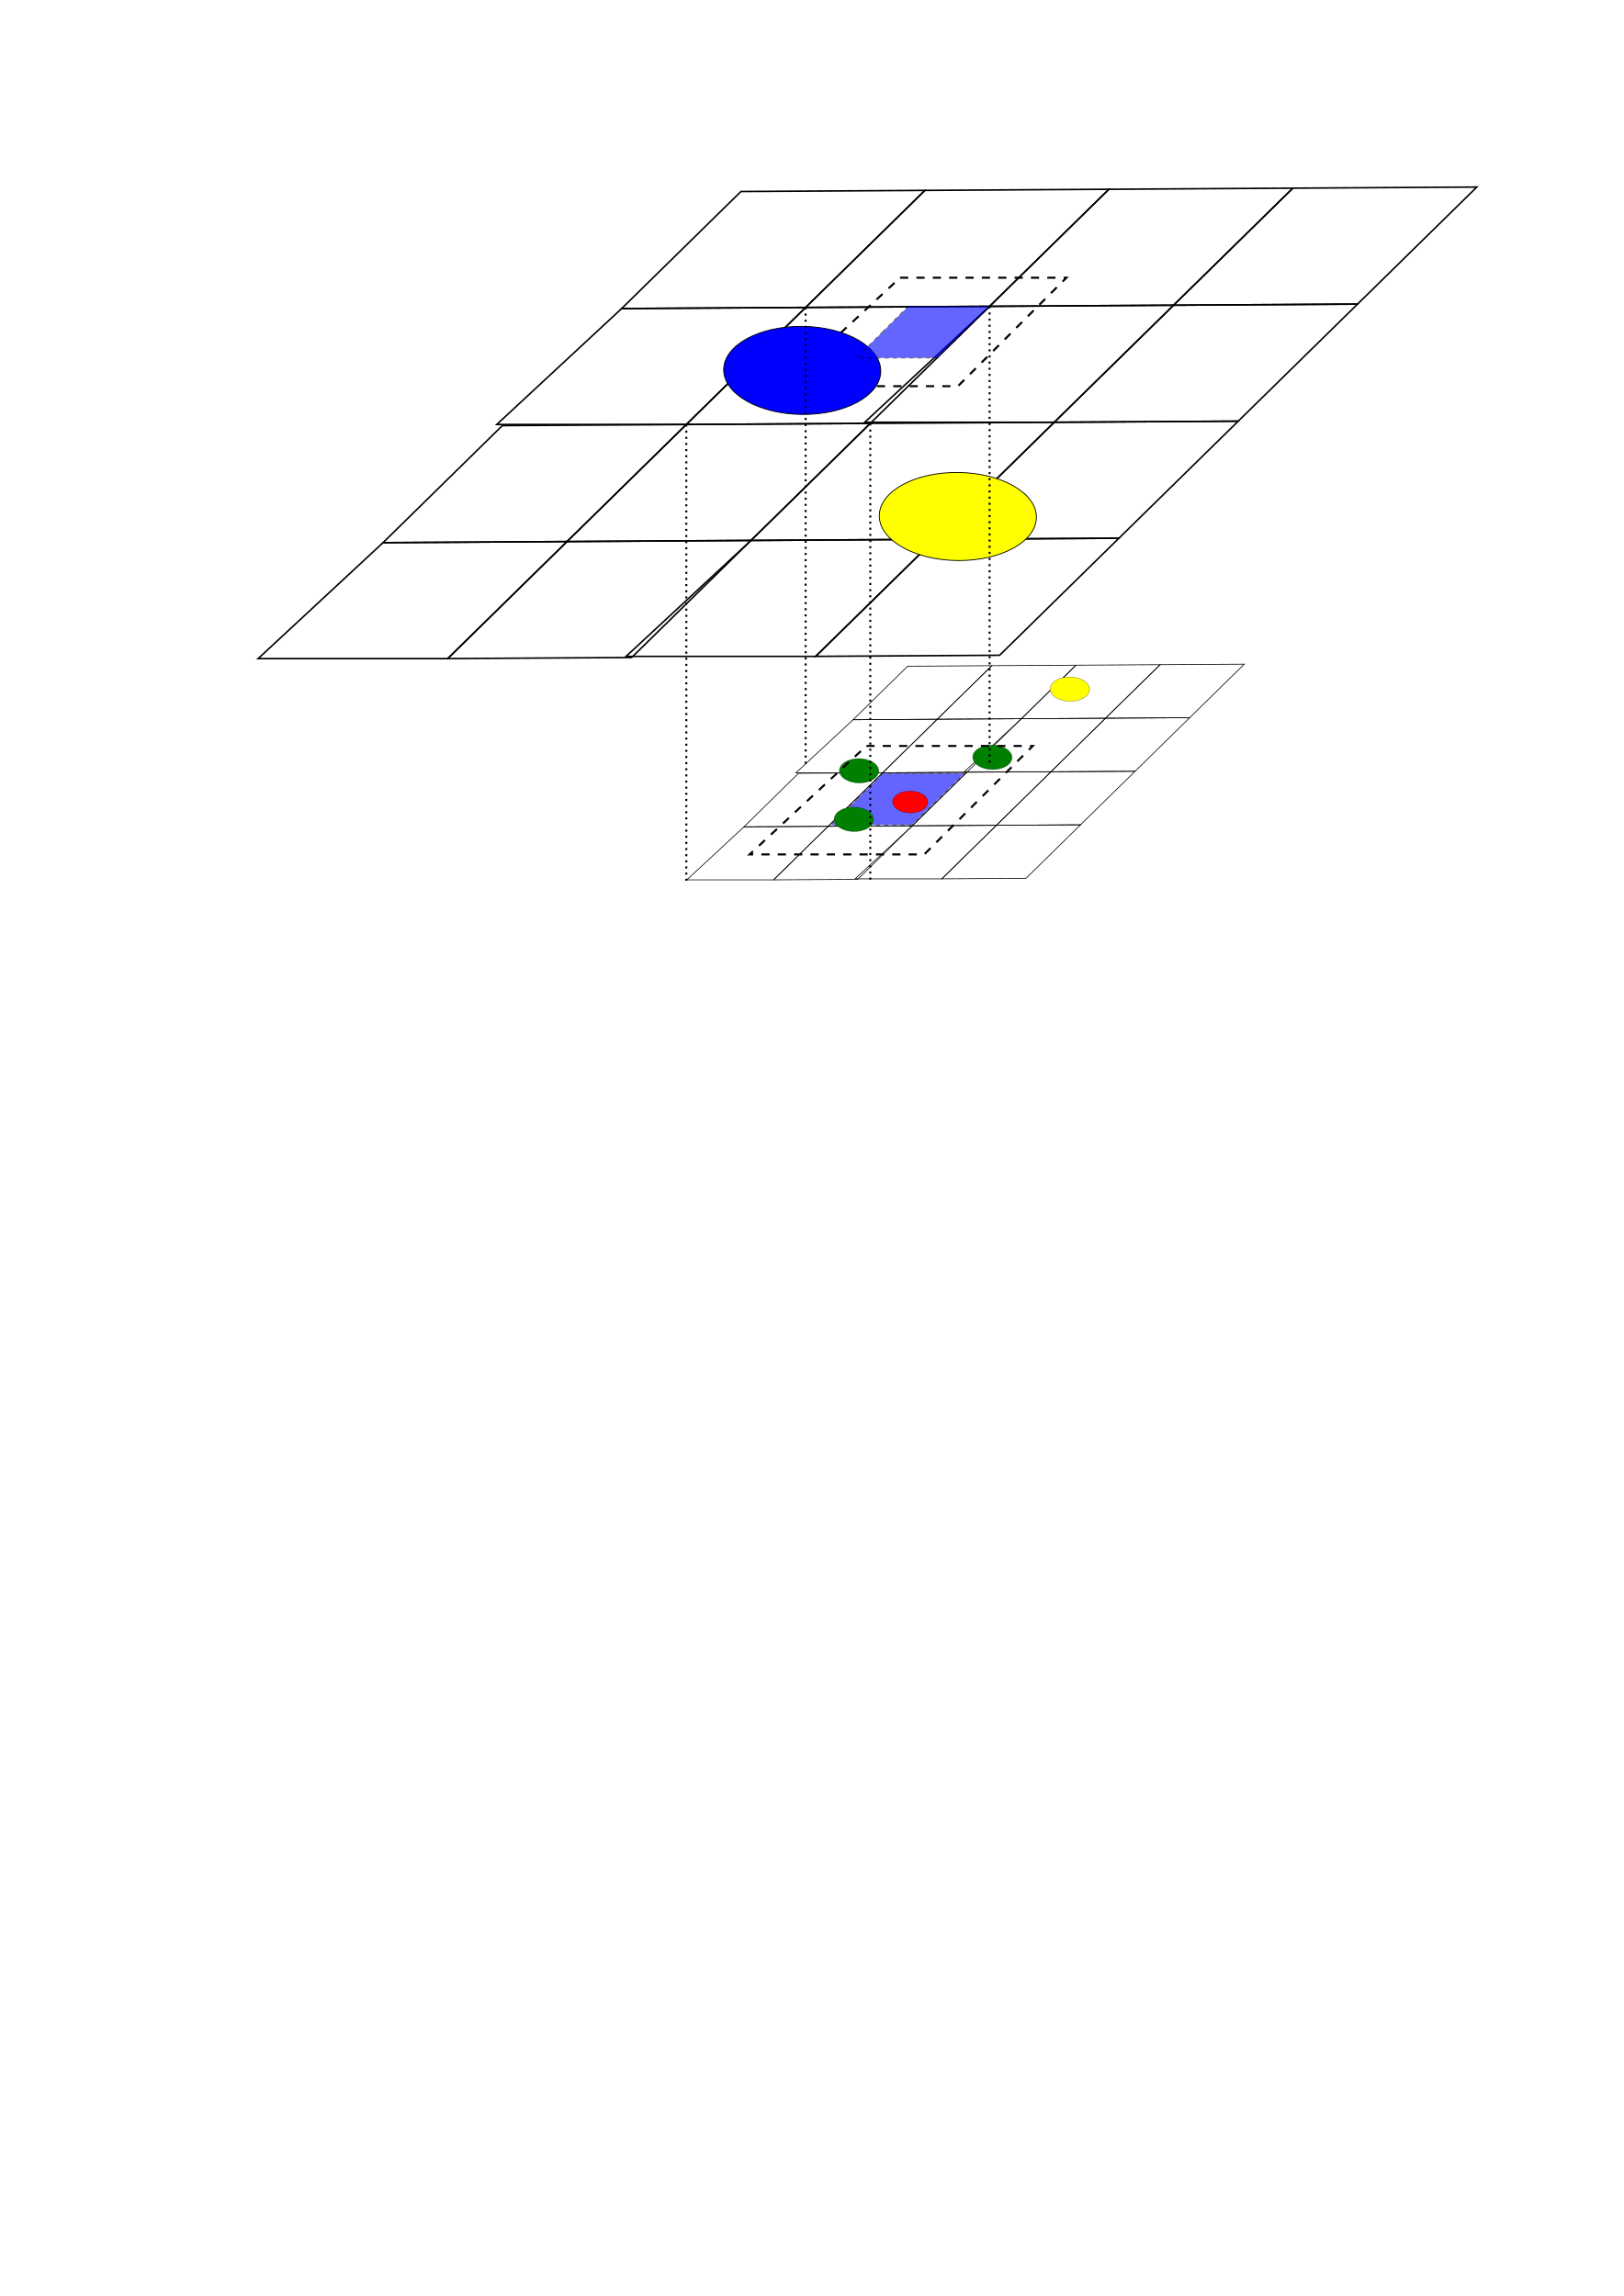
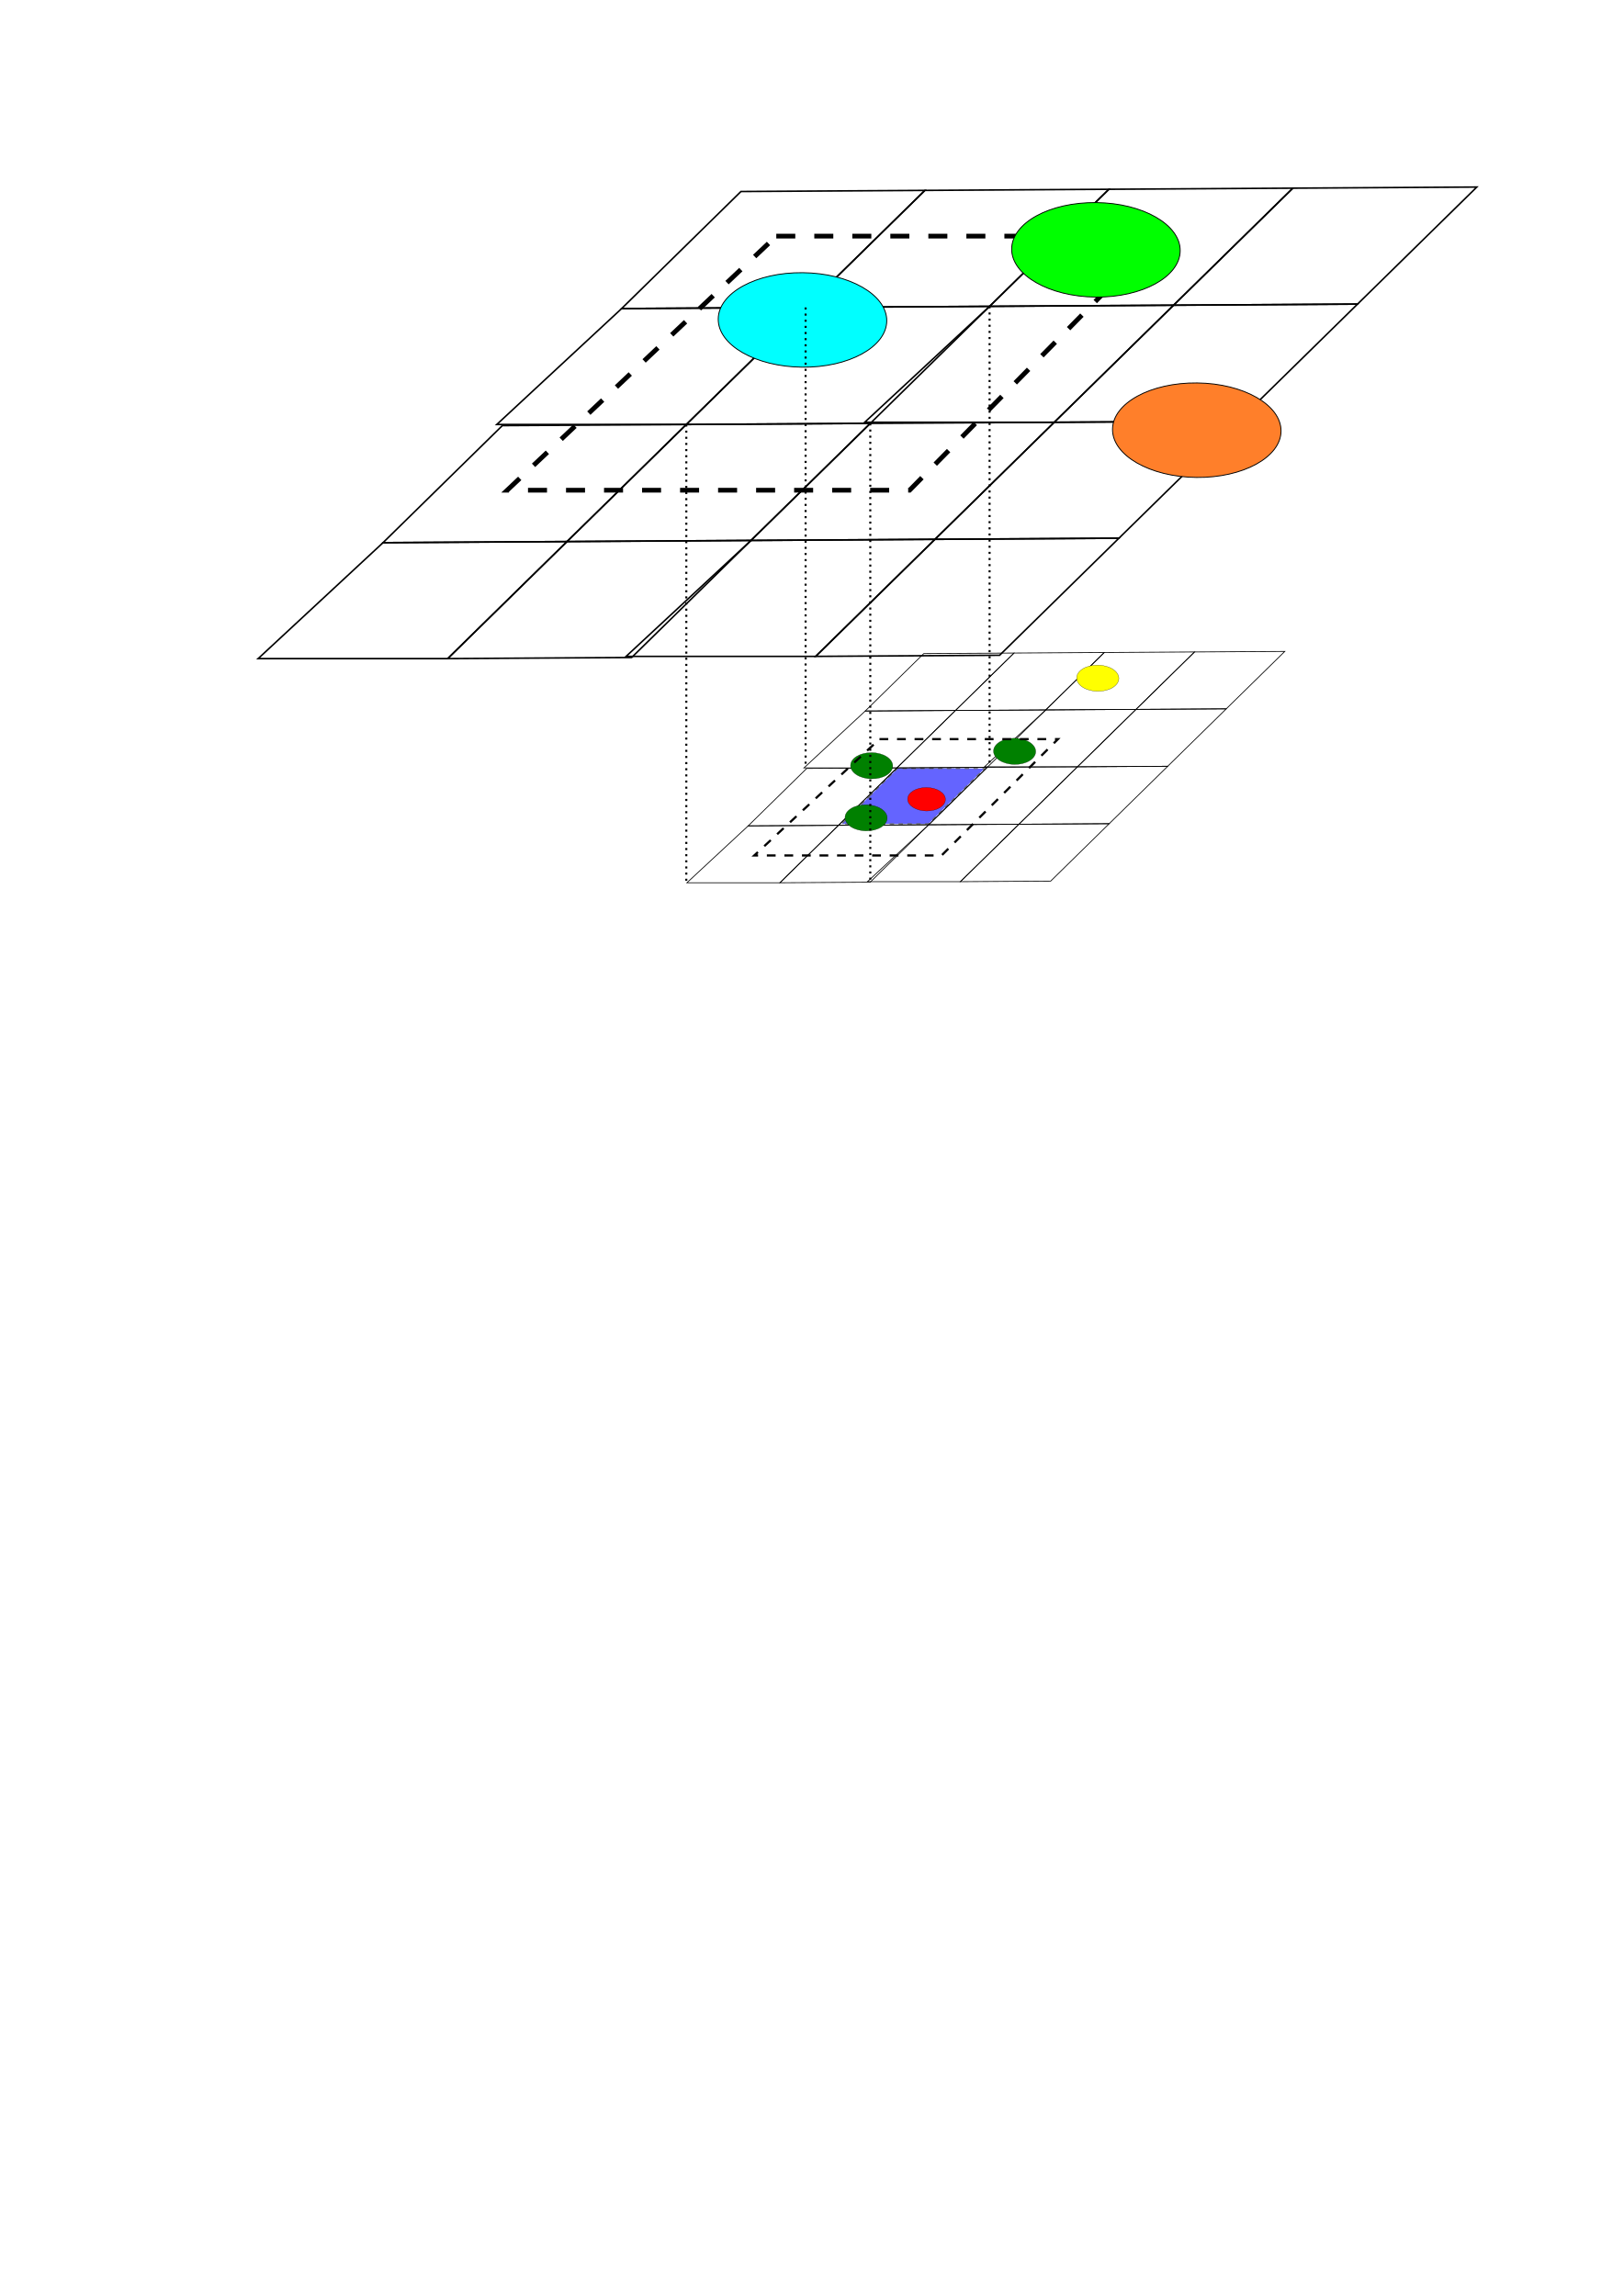
<svg xmlns="http://www.w3.org/2000/svg" width="210mm" height="297mm" viewBox="0 0 210 297" version="1.1" id="svg8">
  <defs id="defs2" />
  <g id="layer1">
    <g id="g850">
      <path id="path815-1" d="M 49.539,70.197 33.388,85.194 H 57.903 L 73.333,70.053 Z" style="fill:none;stroke:#000000;stroke-width:0.202px;stroke-linecap:butt;stroke-linejoin:miter;stroke-opacity:1" />
      <path id="path815-3-8" d="M 73.333,70.053 57.903,85.194 81.697,85.05 97.127,69.908 Z" style="fill:none;stroke:#000000;stroke-width:0.202px;stroke-linecap:butt;stroke-linejoin:miter;stroke-opacity:1" />
      <path id="path815-3-6-79" d="M 64.969,55.055 49.539,70.197 73.333,70.053 88.763,54.911 Z" style="fill:none;stroke:#000000;stroke-width:0.202px;stroke-linecap:butt;stroke-linejoin:miter;stroke-opacity:1" />
      <path id="path815-3-6-7-20" d="M 88.763,54.911 73.333,70.053 97.127,69.908 112.557,54.767 Z" style="fill:none;stroke:#000000;stroke-width:0.202px;stroke-linecap:butt;stroke-linejoin:miter;stroke-opacity:1" />
      <g id="g938-2" transform="translate(-57.17836,-81.91328)">
        <path style="fill:none;stroke:#000000;stroke-width:0.202px;stroke-linecap:butt;stroke-linejoin:miter;stroke-opacity:1" d="m 154.305,151.822 -16.151,14.997 h 24.515 l 15.43,-15.142 z" id="path815-2-3" />
        <path style="fill:none;stroke:#000000;stroke-width:0.202px;stroke-linecap:butt;stroke-linejoin:miter;stroke-opacity:1" d="m 178.099,151.677 -15.43,15.142 23.794,-0.144 15.43,-15.142 z" id="path815-3-9-7" />
        <path style="fill:none;stroke:#000000;stroke-width:0.202px;stroke-linecap:butt;stroke-linejoin:miter;stroke-opacity:1" d="m 169.735,136.68 -15.43,15.142 23.794,-0.144 15.43,-15.142 z" id="path815-3-6-1-5" />
        <path style="fill:none;stroke:#000000;stroke-width:0.202px;stroke-linecap:butt;stroke-linejoin:miter;stroke-opacity:1" d="m 193.529,136.536 -15.43,15.142 23.794,-0.144 15.43,-15.142 z" id="path815-3-6-7-2-9" />
      </g>
      <path id="path815-1-2" d="M 80.399,39.914 64.248,54.911 H 88.763 L 104.193,39.769 Z" style="fill:none;stroke:#000000;stroke-width:0.202px;stroke-linecap:butt;stroke-linejoin:miter;stroke-opacity:1" />
      <path id="path815-3-8-2" d="M 104.193,39.769 88.763,54.911 112.557,54.767 127.987,39.625 Z" style="fill:none;stroke:#000000;stroke-width:0.202px;stroke-linecap:butt;stroke-linejoin:miter;stroke-opacity:1" />
      <path id="path815-3-6-79-8" d="M 95.829,24.772 80.399,39.914 104.193,39.769 119.623,24.628 Z" style="fill:none;stroke:#000000;stroke-width:0.202px;stroke-linecap:butt;stroke-linejoin:miter;stroke-opacity:1" />
      <path id="path815-3-6-7-20-9" d="m 119.623,24.628 -15.43,15.142 23.794,-0.144 15.43,-15.142 z" style="fill:none;stroke:#000000;stroke-width:0.202px;stroke-linecap:butt;stroke-linejoin:miter;stroke-opacity:1" />
      <g id="g938-2-7" transform="translate(-26.3183,-112.1965)">
        <path style="fill:none;stroke:#000000;stroke-width:0.202px;stroke-linecap:butt;stroke-linejoin:miter;stroke-opacity:1" d="m 154.305,151.822 -16.151,14.997 h 24.515 l 15.43,-15.142 z" id="path815-2-3-3" />
        <path style="fill:none;stroke:#000000;stroke-width:0.202px;stroke-linecap:butt;stroke-linejoin:miter;stroke-opacity:1" d="m 178.099,151.677 -15.43,15.142 23.794,-0.144 15.43,-15.142 z" id="path815-3-9-7-6" />
        <path style="fill:none;stroke:#000000;stroke-width:0.202px;stroke-linecap:butt;stroke-linejoin:miter;stroke-opacity:1" d="m 169.735,136.68 -15.43,15.142 23.794,-0.144 15.43,-15.142 z" id="path815-3-6-1-5-1" />
        <path style="fill:none;stroke:#000000;stroke-width:0.202px;stroke-linecap:butt;stroke-linejoin:miter;stroke-opacity:1" d="m 193.529,136.536 -15.43,15.142 23.794,-0.144 15.43,-15.142 z" id="path815-3-6-7-2-9-2" />
      </g>
-       <g id="g1228" transform="translate(53.92121,-12.88304)">
+       <g id="g1228" transform="matrix(1.072623,0,0,1.072623,51.39447,-21.70971)">
        <g transform="translate(-0.5345391,-15.23436)" id="g997">
          <path id="path815" d="m 56.946,121.222 -7.387,6.86 h 11.213 l 7.057,-6.925 z" style="fill:none;stroke:#000000;stroke-width:0.092px;stroke-linecap:butt;stroke-linejoin:miter;stroke-opacity:1" />
          <path id="path815-3" d="m 67.829,121.156 -7.057,6.925 10.883,-0.066 7.057,-6.925 z" style="fill:none;stroke:#000000;stroke-width:0.092px;stroke-linecap:butt;stroke-linejoin:miter;stroke-opacity:1" />
          <path id="path815-3-6" d="m 64.004,114.296 -7.057,6.925 10.883,-0.066 7.057,-6.925 z" style="fill:none;stroke:#000000;stroke-width:0.092px;stroke-linecap:butt;stroke-linejoin:miter;stroke-opacity:1" />
          <path id="path815-3-6-7" d="m 74.887,114.23 -7.057,6.925 10.883,-0.066 7.057,-6.925 z" style="fill:none;stroke:#000000;stroke-width:0.092px;stroke-linecap:butt;stroke-linejoin:miter;stroke-opacity:1" />
          <g id="g938" transform="matrix(0.4573794,0,0,0.4573794,8.136148,51.64981)">
            <path style="fill:none;stroke:#000000;stroke-width:0.202px;stroke-linecap:butt;stroke-linejoin:miter;stroke-opacity:1" d="m 154.305,151.822 -16.151,14.997 h 24.515 l 15.43,-15.142 z" id="path815-2" />
            <path style="fill:none;stroke:#000000;stroke-width:0.202px;stroke-linecap:butt;stroke-linejoin:miter;stroke-opacity:1" d="m 178.099,151.677 -15.43,15.142 23.794,-0.144 15.43,-15.142 z" id="path815-3-9" />
            <path style="fill:none;stroke:#000000;stroke-width:0.202px;stroke-linecap:butt;stroke-linejoin:miter;stroke-opacity:1" d="m 169.735,136.68 -15.43,15.142 23.794,-0.144 15.43,-15.142 z" id="path815-3-6-1" />
            <path style="fill:none;stroke:#000000;stroke-width:0.202px;stroke-linecap:butt;stroke-linejoin:miter;stroke-opacity:1" d="m 193.529,136.536 -15.43,15.142 23.794,-0.144 15.43,-15.142 z" id="path815-3-6-7-2" />
          </g>
          <path id="path815-7" d="m 42.832,135.073 -7.387,6.86 h 11.213 l 7.057,-6.925 z" style="fill:none;stroke:#000000;stroke-width:0.092px;stroke-linecap:butt;stroke-linejoin:miter;stroke-opacity:1" />
          <path id="path815-3-0" d="m 53.714,135.007 -7.057,6.925 10.883,-0.066 7.057,-6.925 z" style="fill:none;stroke:#000000;stroke-width:0.092px;stroke-linecap:butt;stroke-linejoin:miter;stroke-opacity:1" />
          <path id="path815-3-6-9" d="m 49.889,128.147 -7.057,6.925 10.883,-0.066 7.057,-6.925 z" style="fill:none;stroke:#000000;stroke-width:0.092px;stroke-linecap:butt;stroke-linejoin:miter;stroke-opacity:1" />
          <path id="path815-3-6-7-3" d="m 60.772,128.081 -7.057,6.925 10.883,-0.066 7.057,-6.925 z" style="fill:none;stroke:#000000;stroke-width:0.092px;stroke-linecap:butt;stroke-linejoin:miter;stroke-opacity:1" />
          <g id="g938-6" transform="matrix(0.4573794,0,0,0.4573794,-5.978609,65.50074)">
            <path style="fill:none;stroke:#000000;stroke-width:0.202px;stroke-linecap:butt;stroke-linejoin:miter;stroke-opacity:1" d="m 154.305,151.822 -16.151,14.997 h 24.515 l 15.43,-15.142 z" id="path815-2-0" />
            <path style="fill:none;stroke:#000000;stroke-width:0.202px;stroke-linecap:butt;stroke-linejoin:miter;stroke-opacity:1" d="m 178.099,151.677 -15.43,15.142 23.794,-0.144 15.43,-15.142 z" id="path815-3-9-6" />
            <path style="fill:none;stroke:#000000;stroke-width:0.202px;stroke-linecap:butt;stroke-linejoin:miter;stroke-opacity:1" d="m 169.735,136.68 -15.43,15.142 23.794,-0.144 15.43,-15.142 z" id="path815-3-6-1-2" />
            <path style="fill:none;stroke:#000000;stroke-width:0.202px;stroke-linecap:butt;stroke-linejoin:miter;stroke-opacity:1" d="m 193.529,136.536 -15.43,15.142 23.794,-0.144 15.43,-15.142 z" id="path815-3-6-7-2-6" />
          </g>
        </g>
        <path transform="scale(0.2645833)" id="path1079" d="m 215.17,439.422 12.684,-12.618 19.881,-0.009 19.881,-0.009 -12.81,12.603 -12.81,12.603 -19.755,0.024 -19.756,0.024 z" style="opacity:0.607;fill:#0000ff;stroke:#000000;stroke-width:0.506;stroke-miterlimit:4;stroke-dasharray:2.023, 2.023;stroke-dashoffset:0" />
        <ellipse transform="matrix(0.9999288,0.01193355,-0.00660839,0.9999782,0,0)" ry="1.417" rx="2.283" cy="115.859" cx="64.573" id="path1060" style="opacity:1;fill:#ff0000;stroke:#000000;stroke-width:0.025;stroke-miterlimit:4;stroke-dasharray:none;stroke-dashoffset:0" />
        <ellipse transform="matrix(0.9999288,0.01193355,-0.00660839,0.9999782,0,0)" ry="1.58" rx="2.545" cy="118.185" cx="57.303" id="path1060-9-3" style="opacity:1;fill:#008000;stroke:#000000;stroke-width:0.028;stroke-miterlimit:4;stroke-dasharray:none;stroke-dashoffset:0" />
        <ellipse transform="matrix(0.9999288,0.01193355,-0.00660839,0.9999782,0,0)" ry="1.58" rx="2.545" cy="109.954" cx="75.157" id="path1060-9-3-1" style="opacity:1;fill:#008000;stroke:#000000;stroke-width:0.028;stroke-miterlimit:4;stroke-dasharray:none;stroke-dashoffset:0" />
        <ellipse transform="matrix(0.9999288,0.01193355,-0.00660839,0.9999782,0,0)" ry="1.58" rx="2.545" cy="111.897" cx="57.93" id="path1060-9-3-1-9" style="opacity:1;fill:#008000;stroke:#000000;stroke-width:0.028;stroke-miterlimit:4;stroke-dasharray:none;stroke-dashoffset:0" />
        <ellipse transform="matrix(0.9999288,0.01193355,-0.00660839,0.9999782,0,0)" ry="1.58" rx="2.545" cy="101.015" cx="85.122" id="path1060-9-3-1-4" style="opacity:1;fill:#ffff00;stroke:#000000;stroke-width:0.028;stroke-miterlimit:4;stroke-dasharray:none;stroke-dashoffset:0" />
        <path id="path1147" d="M 58.131,109.377 H 79.646 L 65.615,123.408 H 43.03 Z" style="fill:none;stroke:#000000;stroke-width:0.265;stroke-linecap:butt;stroke-linejoin:miter;stroke-miterlimit:4;stroke-dasharray:1.058, 1.058;stroke-dashoffset:0;stroke-opacity:1" />
-         <path id="path1147-3" d="m 62.487,48.808 h 21.515 l -14.032,14.032 H 47.386 Z" style="fill:none;stroke:#000000;stroke-width:0.265;stroke-linecap:butt;stroke-linejoin:miter;stroke-miterlimit:4;stroke-dasharray:1.058, 1.058;stroke-dashoffset:0;stroke-opacity:1" />
-         <ellipse transform="matrix(0.9999419,0.01078173,-0.00731443,0.9999733,0,0)" ry="5.698" rx="10.16" cy="78.937" cx="70.542" id="path1060-9-3-1-4-6" style="opacity:1;fill:#ffff00;stroke:#000000;stroke-width:0.107;stroke-miterlimit:4;stroke-dasharray:none;stroke-dashoffset:0" />
-         <ellipse transform="matrix(0.9999419,0.01078173,-0.00731443,0.9999733,0,0)" ry="5.698" rx="10.16" cy="60.256" cx="50.277" id="path1060-9-3-1-4-6-1" style="opacity:1;fill:#0000ff;stroke:#000000;stroke-width:0.107;stroke-miterlimit:4;stroke-dasharray:none;stroke-dashoffset:0" />
+         <path id="path1147-3" d="M 45.687,48.714 H 91.913 L 61.765,79.357 H 13.243 Z" style="fill:none;stroke:#000000;stroke-width:0.573;stroke-linecap:butt;stroke-linejoin:miter;stroke-miterlimit:4;stroke-dasharray:2.292, 2.292;stroke-dashoffset:0;stroke-opacity:1" />
+         <ellipse transform="matrix(0.9999419,0.01078173,-0.00731443,0.9999733,0,0)" ry="5.698" rx="10.16" cy="71.076" cx="96.915" id="path1060-9-3-1-4-6" style="opacity:1;fill:#ff7f2a;stroke:#000000;stroke-width:0.107;stroke-miterlimit:4;stroke-dasharray:none;stroke-dashoffset:0" />
+         <ellipse transform="matrix(0.9999419,0.01078173,-0.00731443,0.9999733,0,0)" ry="5.698" rx="10.16" cy="49.458" cx="84.596" id="path1060-9-3-1-4-6-3" style="fill:#00ff00;stroke:#000000;stroke-width:0.107;stroke-miterlimit:4;stroke-dasharray:none;stroke-dashoffset:0" />
+         <ellipse transform="matrix(0.9999419,0.01078173,-0.00731443,0.9999733,0,0)" ry="5.698" rx="10.16" cy="58.294" cx="49.276" id="path1060-9-3-1-4-6-1" style="opacity:1;fill:#00ffff;stroke:#000000;stroke-width:0.107;stroke-miterlimit:4;stroke-dasharray:none;stroke-dashoffset:0" />
      </g>
      <path style="fill:none;stroke:#000000;stroke-width:0.265;stroke-linecap:butt;stroke-linejoin:miter;stroke-opacity:1;stroke-miterlimit:4;stroke-dasharray:0.265,0.529;stroke-dashoffset:0" d="m 88.763,54.911 v 59.149" id="path1164" />
      <path style="fill:none;stroke:#000000;stroke-width:0.265;stroke-linecap:butt;stroke-linejoin:miter;stroke-miterlimit:4;stroke-dasharray:0.265, 0.529;stroke-dashoffset:0;stroke-opacity:1" d="M 112.557,54.767 V 113.915" id="path1164-8" />
      <path style="fill:none;stroke:#000000;stroke-width:0.265;stroke-linecap:butt;stroke-linejoin:miter;stroke-miterlimit:4;stroke-dasharray:0.265, 0.529;stroke-dashoffset:0;stroke-opacity:1" d="m 104.193,39.769 v 59.149" id="path1164-4" />
      <path style="fill:none;stroke:#000000;stroke-width:0.265;stroke-linecap:butt;stroke-linejoin:miter;stroke-miterlimit:4;stroke-dasharray:0.265, 0.529;stroke-dashoffset:0;stroke-opacity:1" d="m 127.987,39.625 v 59.149" id="path1164-4-5" />
    </g>
-     <path id="path1079-0" d="m 114.11,42.968 3.356,-3.339 5.26,-0.002 5.26,-0.002 -3.389,3.335 -3.389,3.335 -5.227,0.006 -5.227,0.006 z" style="opacity:0.607;fill:#0000ff;stroke:#000000;stroke-width:0.134;stroke-miterlimit:4;stroke-dasharray:0.535, 0.535;stroke-dashoffset:0" />
  </g>
</svg>
